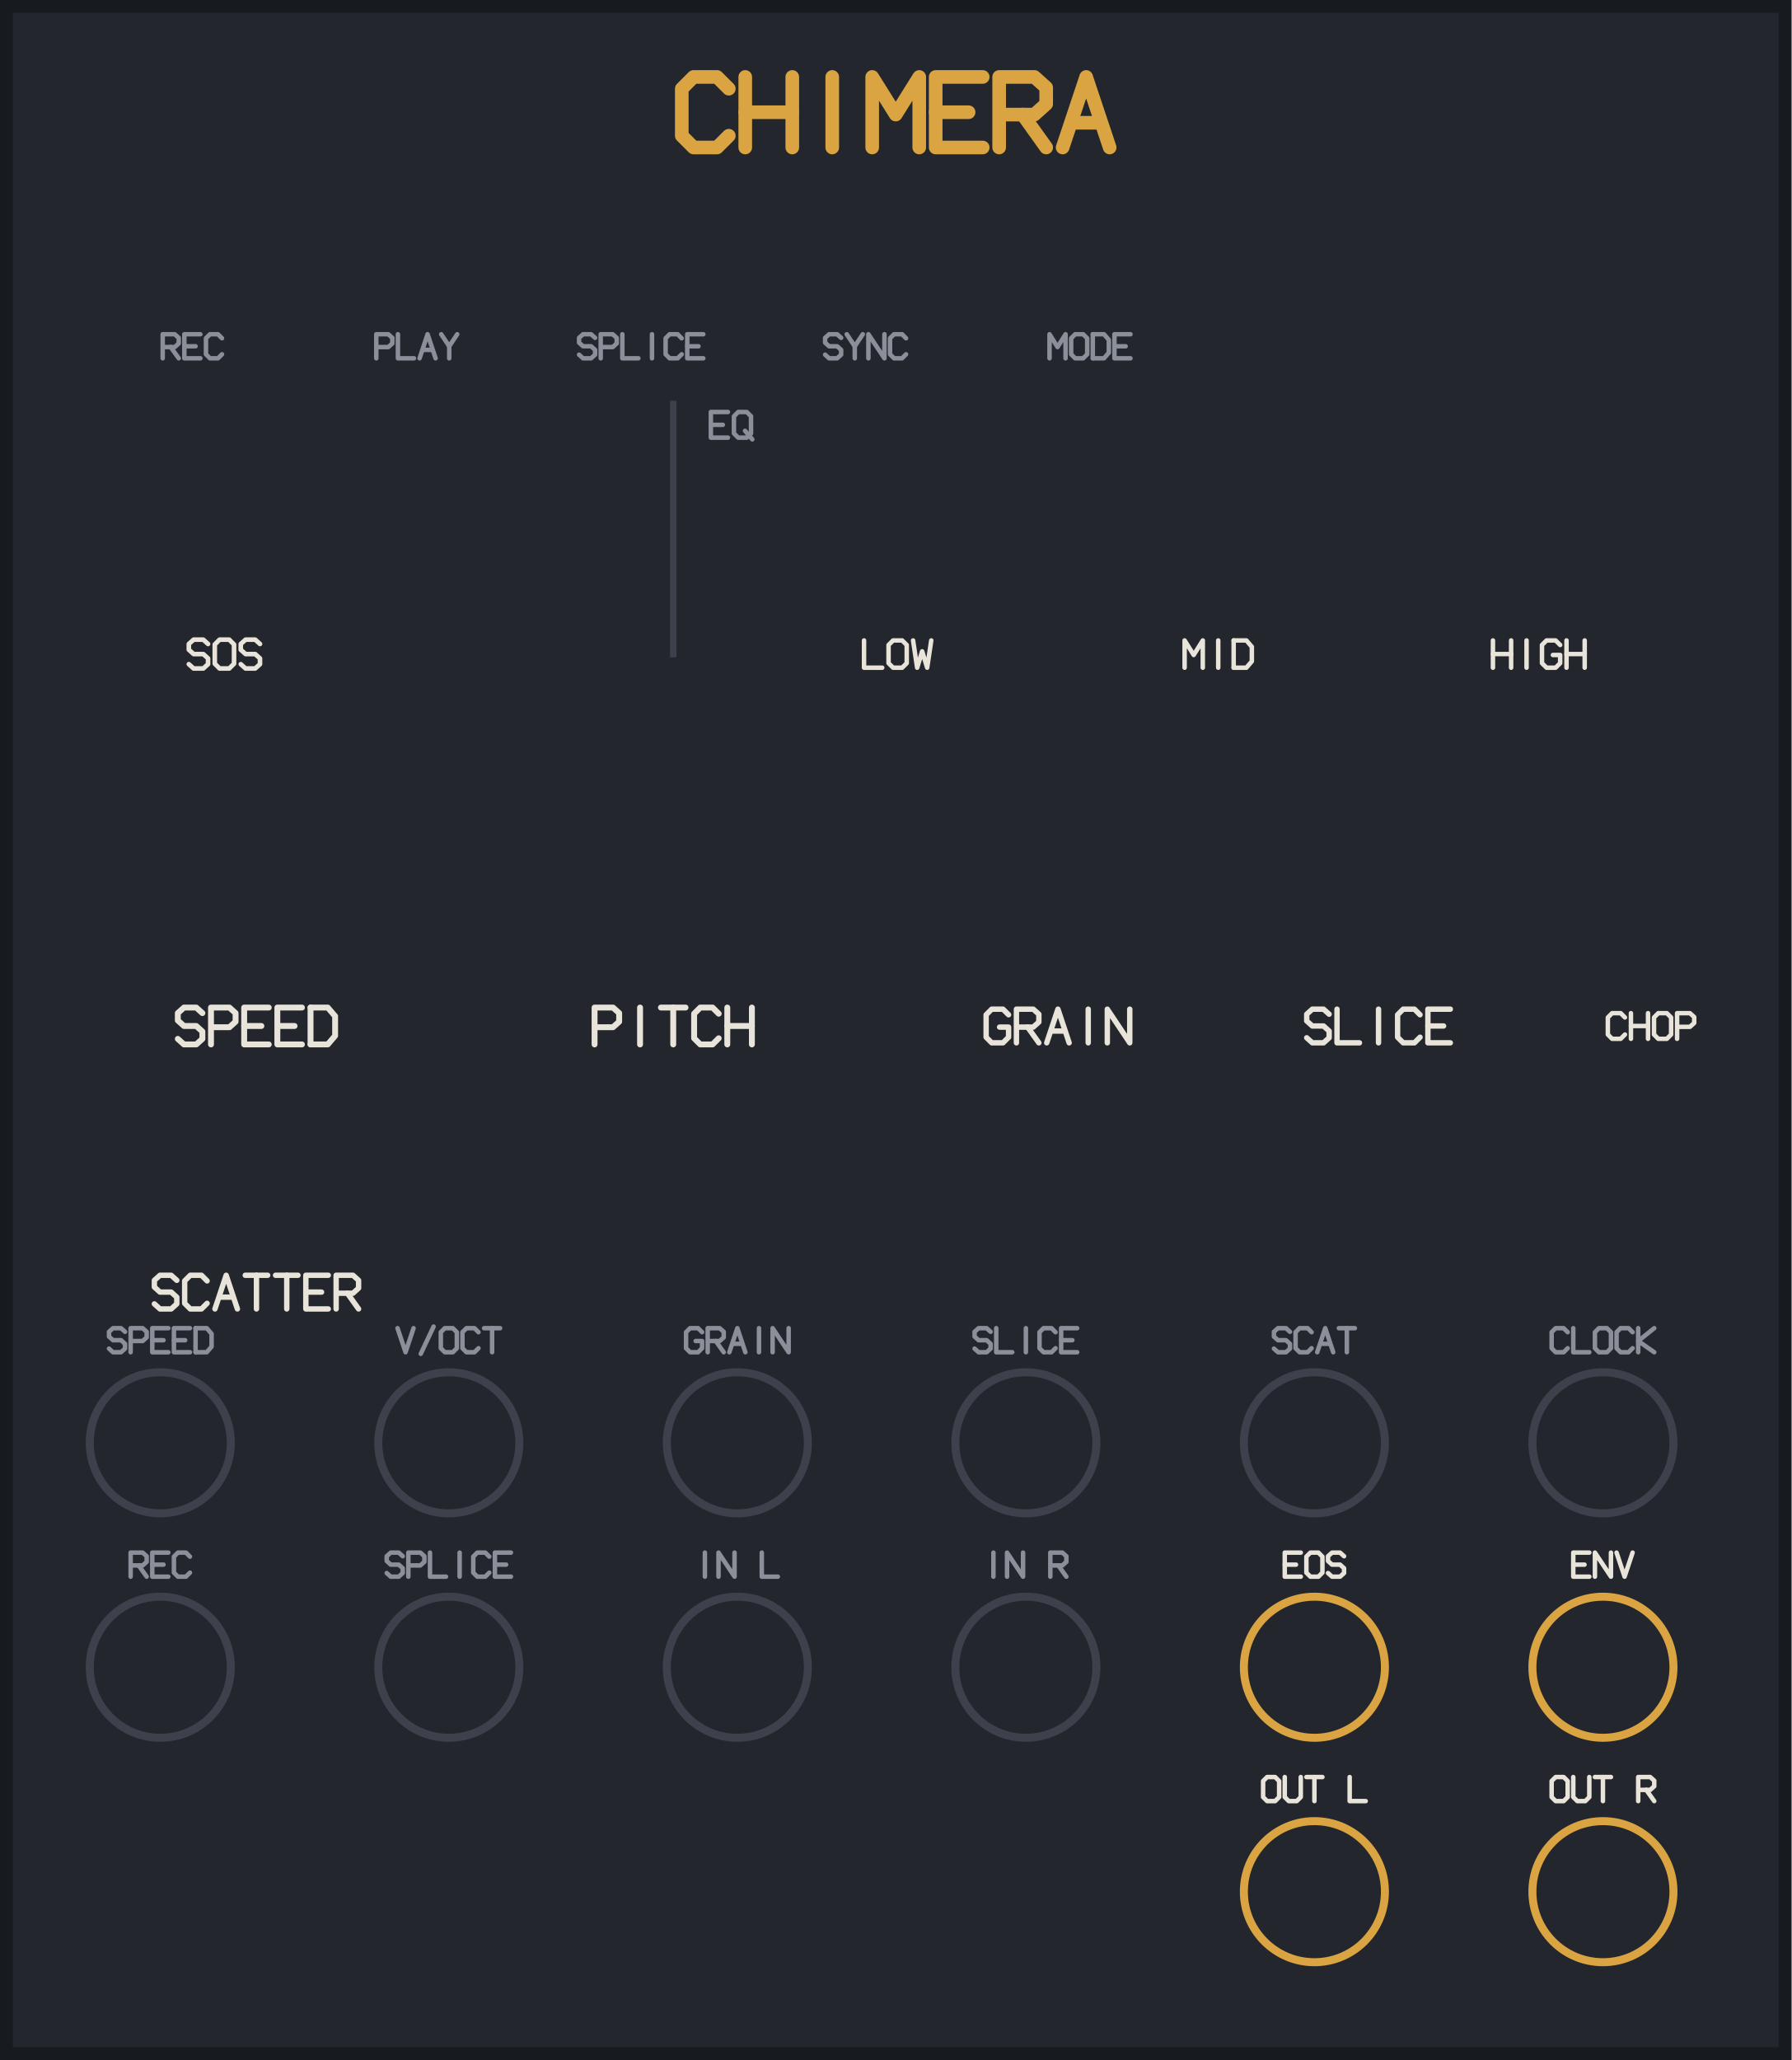
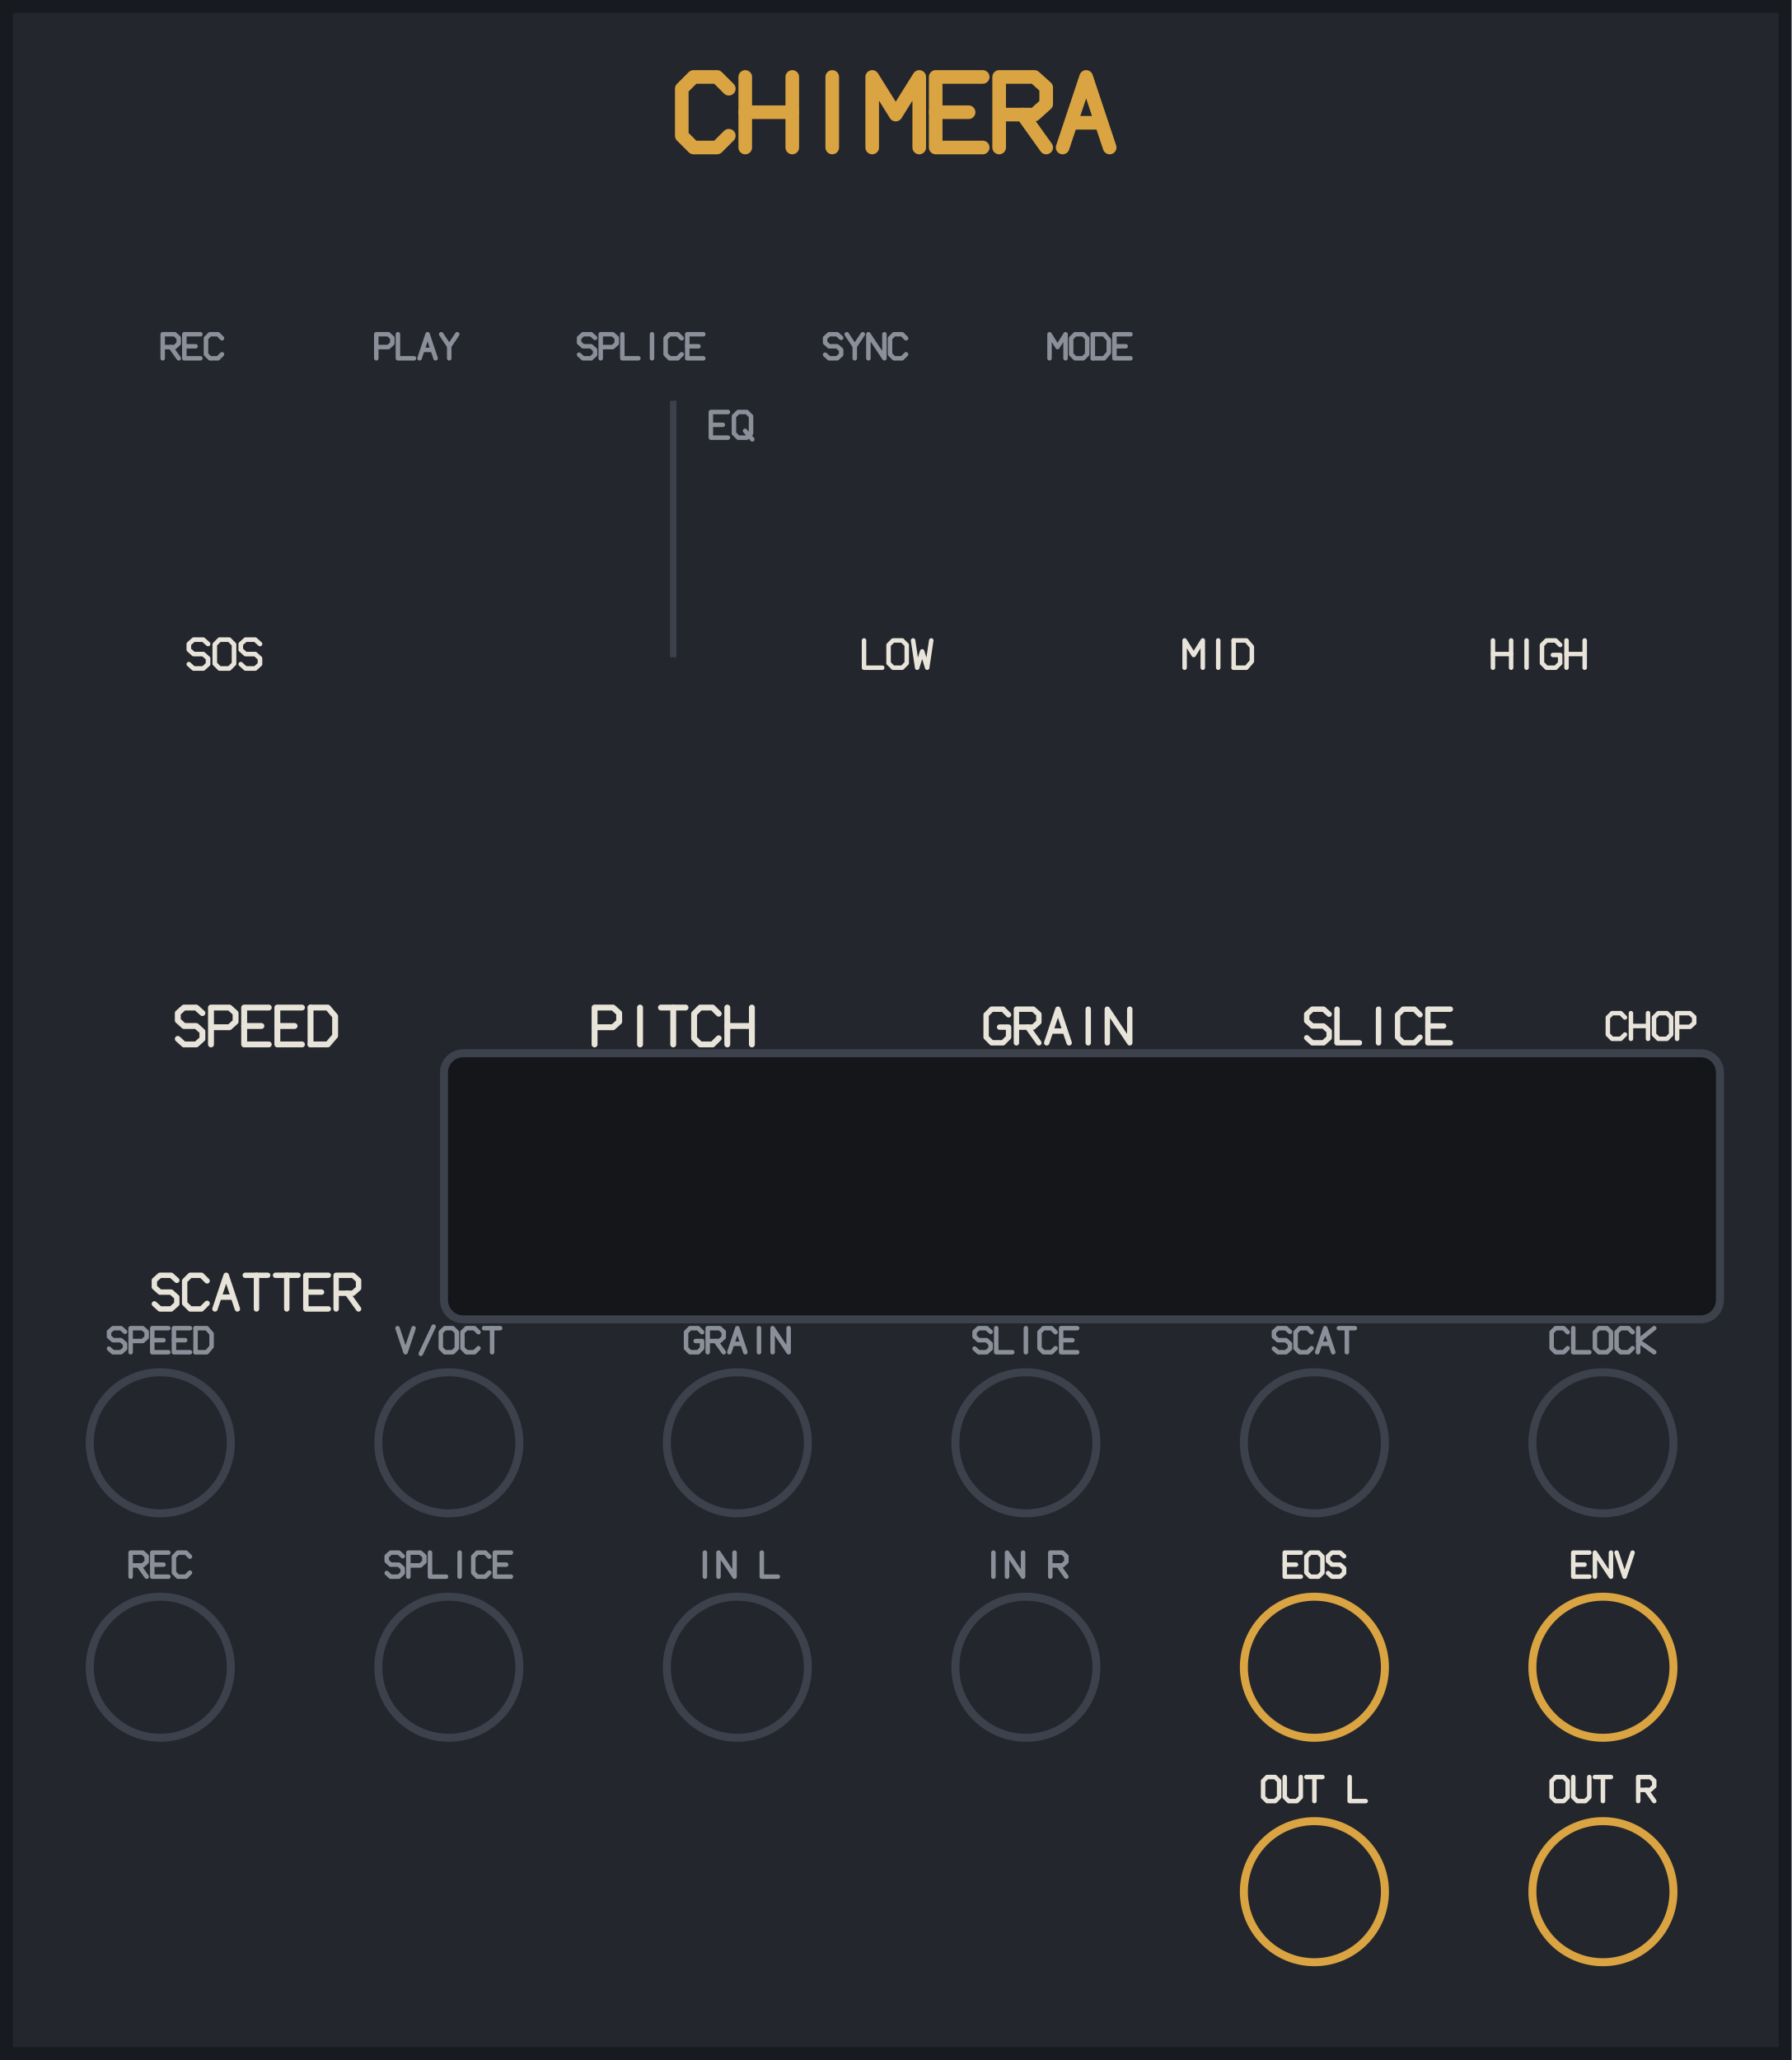
<svg xmlns="http://www.w3.org/2000/svg" width="111.76mm" height="128.5mm" viewBox="0 0 111.76 128.5">
  <rect x="0" y="0" width="111.76" height="128.5" fill="#23262c" />
  <rect x="0.4" y="0.4" width="110.96" height="127.7" fill="none" stroke="#171a1f" stroke-width="0.8" />
  <path d="M 45.467 5.533 L 44.733 4.800 L 43.267 4.800 L 42.533 5.533 L 42.533 8.467 L 43.267 9.200 L 44.733 9.200 L 45.467 8.467" fill="none" stroke="#d9a441" stroke-width="0.850" stroke-linecap="round" stroke-linejoin="round" />
  <path d="M 46.493 4.800 L 46.493 9.200" fill="none" stroke="#d9a441" stroke-width="0.850" stroke-linecap="round" stroke-linejoin="round" />
  <path d="M 49.427 4.800 L 49.427 9.200" fill="none" stroke="#d9a441" stroke-width="0.850" stroke-linecap="round" stroke-linejoin="round" />
  <path d="M 46.493 7.000 L 49.427 7.000" fill="none" stroke="#d9a441" stroke-width="0.850" stroke-linecap="round" stroke-linejoin="round" />
  <path d="M 51.920 4.800 L 51.920 9.200" fill="none" stroke="#d9a441" stroke-width="0.850" stroke-linecap="round" stroke-linejoin="round" />
  <path d="M 54.413 9.200 L 54.413 4.800 L 55.880 7.147 L 57.347 4.800 L 57.347 9.200" fill="none" stroke="#d9a441" stroke-width="0.850" stroke-linecap="round" stroke-linejoin="round" />
  <path d="M 61.307 4.800 L 58.373 4.800 L 58.373 9.200 L 61.307 9.200" fill="none" stroke="#d9a441" stroke-width="0.850" stroke-linecap="round" stroke-linejoin="round" />
  <path d="M 58.373 7.000 L 60.427 7.000" fill="none" stroke="#d9a441" stroke-width="0.850" stroke-linecap="round" stroke-linejoin="round" />
  <path d="M 62.333 9.200 L 62.333 4.800 L 64.533 4.800 L 65.267 5.460 L 65.267 6.487 L 64.533 7.147 L 62.333 7.147" fill="none" stroke="#d9a441" stroke-width="0.850" stroke-linecap="round" stroke-linejoin="round" />
  <path d="M 63.800 7.147 L 65.267 9.200" fill="none" stroke="#d9a441" stroke-width="0.850" stroke-linecap="round" stroke-linejoin="round" />
  <path d="M 66.293 9.200 L 67.760 4.800 L 69.227 9.200" fill="none" stroke="#d9a441" stroke-width="0.850" stroke-linecap="round" stroke-linejoin="round" />
  <path d="M 66.953 7.660 L 68.567 7.660" fill="none" stroke="#d9a441" stroke-width="0.850" stroke-linecap="round" stroke-linejoin="round" />
  <path d="M 10.150 22.350 L 10.150 20.850 L 10.900 20.850 L 11.150 21.075 L 11.150 21.425 L 10.900 21.650 L 10.150 21.650" fill="none" stroke="#8b8f99" stroke-width="0.280" stroke-linecap="round" stroke-linejoin="round" />
  <path d="M 10.650 21.650 L 11.150 22.350" fill="none" stroke="#8b8f99" stroke-width="0.280" stroke-linecap="round" stroke-linejoin="round" />
  <path d="M 12.500 20.850 L 11.500 20.850 L 11.500 22.350 L 12.500 22.350" fill="none" stroke="#8b8f99" stroke-width="0.280" stroke-linecap="round" stroke-linejoin="round" />
  <path d="M 11.500 21.600 L 12.200 21.600" fill="none" stroke="#8b8f99" stroke-width="0.280" stroke-linecap="round" stroke-linejoin="round" />
  <path d="M 13.850 21.100 L 13.600 20.850 L 13.100 20.850 L 12.850 21.100 L 12.850 22.100 L 13.100 22.350 L 13.600 22.350 L 13.850 22.100" fill="none" stroke="#8b8f99" stroke-width="0.280" stroke-linecap="round" stroke-linejoin="round" />
  <path d="M 23.475 22.350 L 23.475 20.850 L 24.225 20.850 L 24.475 21.075 L 24.475 21.425 L 24.225 21.650 L 23.475 21.650" fill="none" stroke="#8b8f99" stroke-width="0.280" stroke-linecap="round" stroke-linejoin="round" />
  <path d="M 24.825 20.850 L 24.825 22.350 L 25.825 22.350" fill="none" stroke="#8b8f99" stroke-width="0.280" stroke-linecap="round" stroke-linejoin="round" />
  <path d="M 26.175 22.350 L 26.675 20.850 L 27.175 22.350" fill="none" stroke="#8b8f99" stroke-width="0.280" stroke-linecap="round" stroke-linejoin="round" />
  <path d="M 26.400 21.825 L 26.950 21.825" fill="none" stroke="#8b8f99" stroke-width="0.280" stroke-linecap="round" stroke-linejoin="round" />
  <path d="M 27.525 20.850 L 28.025 21.600 L 28.525 20.850" fill="none" stroke="#8b8f99" stroke-width="0.280" stroke-linecap="round" stroke-linejoin="round" />
  <path d="M 28.025 21.600 L 28.025 22.350" fill="none" stroke="#8b8f99" stroke-width="0.280" stroke-linecap="round" stroke-linejoin="round" />
  <path d="M 37.125 21.075 L 36.875 20.850 L 36.375 20.850 L 36.125 21.075 L 36.125 21.375 L 36.375 21.600 L 36.875 21.600 L 37.125 21.825 L 37.125 22.125 L 36.875 22.350 L 36.375 22.350 L 36.125 22.125" fill="none" stroke="#8b8f99" stroke-width="0.280" stroke-linecap="round" stroke-linejoin="round" />
  <path d="M 37.475 22.350 L 37.475 20.850 L 38.225 20.850 L 38.475 21.075 L 38.475 21.425 L 38.225 21.650 L 37.475 21.650" fill="none" stroke="#8b8f99" stroke-width="0.280" stroke-linecap="round" stroke-linejoin="round" />
  <path d="M 38.825 20.850 L 38.825 22.350 L 39.825 22.350" fill="none" stroke="#8b8f99" stroke-width="0.280" stroke-linecap="round" stroke-linejoin="round" />
  <path d="M 40.675 20.850 L 40.675 22.350" fill="none" stroke="#8b8f99" stroke-width="0.280" stroke-linecap="round" stroke-linejoin="round" />
  <path d="M 42.525 21.100 L 42.275 20.850 L 41.775 20.850 L 41.525 21.100 L 41.525 22.100 L 41.775 22.350 L 42.275 22.350 L 42.525 22.100" fill="none" stroke="#8b8f99" stroke-width="0.280" stroke-linecap="round" stroke-linejoin="round" />
  <path d="M 43.875 20.850 L 42.875 20.850 L 42.875 22.350 L 43.875 22.350" fill="none" stroke="#8b8f99" stroke-width="0.280" stroke-linecap="round" stroke-linejoin="round" />
  <path d="M 42.875 21.600 L 43.575 21.600" fill="none" stroke="#8b8f99" stroke-width="0.280" stroke-linecap="round" stroke-linejoin="round" />
  <path d="M 52.475 21.075 L 52.225 20.850 L 51.725 20.850 L 51.475 21.075 L 51.475 21.375 L 51.725 21.600 L 52.225 21.600 L 52.475 21.825 L 52.475 22.125 L 52.225 22.350 L 51.725 22.350 L 51.475 22.125" fill="none" stroke="#8b8f99" stroke-width="0.280" stroke-linecap="round" stroke-linejoin="round" />
  <path d="M 52.825 20.850 L 53.325 21.600 L 53.825 20.850" fill="none" stroke="#8b8f99" stroke-width="0.280" stroke-linecap="round" stroke-linejoin="round" />
  <path d="M 53.325 21.600 L 53.325 22.350" fill="none" stroke="#8b8f99" stroke-width="0.280" stroke-linecap="round" stroke-linejoin="round" />
  <path d="M 54.175 22.350 L 54.175 20.850 L 55.175 22.350 L 55.175 20.850" fill="none" stroke="#8b8f99" stroke-width="0.280" stroke-linecap="round" stroke-linejoin="round" />
  <path d="M 56.525 21.100 L 56.275 20.850 L 55.775 20.850 L 55.525 21.100 L 55.525 22.100 L 55.775 22.350 L 56.275 22.350 L 56.525 22.100" fill="none" stroke="#8b8f99" stroke-width="0.280" stroke-linecap="round" stroke-linejoin="round" />
  <path d="M 65.475 22.350 L 65.475 20.850 L 65.975 21.650 L 66.475 20.850 L 66.475 22.350" fill="none" stroke="#8b8f99" stroke-width="0.280" stroke-linecap="round" stroke-linejoin="round" />
  <path d="M 67.075 20.850 L 67.575 20.850 L 67.825 21.100 L 67.825 22.100 L 67.575 22.350 L 67.075 22.350 L 66.825 22.100 L 66.825 21.100 L 67.075 20.850" fill="none" stroke="#8b8f99" stroke-width="0.280" stroke-linecap="round" stroke-linejoin="round" />
  <path d="M 68.175 20.850 L 68.175 22.350" fill="none" stroke="#8b8f99" stroke-width="0.280" stroke-linecap="round" stroke-linejoin="round" />
  <path d="M 68.175 20.850 L 68.875 20.850 L 69.175 21.200 L 69.175 22.000 L 68.875 22.350 L 68.175 22.350" fill="none" stroke="#8b8f99" stroke-width="0.280" stroke-linecap="round" stroke-linejoin="round" />
  <path d="M 70.525 20.850 L 69.525 20.850 L 69.525 22.350 L 70.525 22.350" fill="none" stroke="#8b8f99" stroke-width="0.280" stroke-linecap="round" stroke-linejoin="round" />
  <path d="M 69.525 21.600 L 70.225 21.600" fill="none" stroke="#8b8f99" stroke-width="0.280" stroke-linecap="round" stroke-linejoin="round" />
  <path d="M 12.980 40.170 L 12.680 39.900 L 12.080 39.900 L 11.780 40.170 L 11.780 40.530 L 12.080 40.800 L 12.680 40.800 L 12.980 41.070 L 12.980 41.430 L 12.680 41.700 L 12.080 41.700 L 11.780 41.430" fill="none" stroke="#e8e4da" stroke-width="0.288" stroke-linecap="round" stroke-linejoin="round" />
  <path d="M 13.700 39.900 L 14.300 39.900 L 14.600 40.200 L 14.600 41.400 L 14.300 41.700 L 13.700 41.700 L 13.400 41.400 L 13.400 40.200 L 13.700 39.900" fill="none" stroke="#e8e4da" stroke-width="0.288" stroke-linecap="round" stroke-linejoin="round" />
  <path d="M 16.220 40.170 L 15.920 39.900 L 15.320 39.900 L 15.020 40.170 L 15.020 40.530 L 15.320 40.800 L 15.920 40.800 L 16.220 41.070 L 16.220 41.430 L 15.920 41.700 L 15.320 41.700 L 15.020 41.430" fill="none" stroke="#e8e4da" stroke-width="0.288" stroke-linecap="round" stroke-linejoin="round" />
  <path d="M 42.0 25.0 L 42.0 41.0" stroke="#3c414b" stroke-width="0.4" />
  <path d="M 45.413 25.700 L 44.347 25.700 L 44.347 27.300 L 45.413 27.300" fill="none" stroke="#8b8f99" stroke-width="0.280" stroke-linecap="round" stroke-linejoin="round" />
  <path d="M 44.347 26.500 L 45.093 26.500" fill="none" stroke="#8b8f99" stroke-width="0.280" stroke-linecap="round" stroke-linejoin="round" />
  <path d="M 46.053 25.700 L 46.587 25.700 L 46.853 25.967 L 46.853 27.033 L 46.587 27.300 L 46.053 27.300 L 45.787 27.033 L 45.787 25.967 L 46.053 25.700" fill="none" stroke="#8b8f99" stroke-width="0.280" stroke-linecap="round" stroke-linejoin="round" />
  <path d="M 46.480 26.873 L 46.933 27.407" fill="none" stroke="#8b8f99" stroke-width="0.280" stroke-linecap="round" stroke-linejoin="round" />
  <path d="M 53.903 39.950 L 53.903 41.650 L 55.037 41.650" fill="none" stroke="#e8e4da" stroke-width="0.280" stroke-linecap="round" stroke-linejoin="round" />
  <path d="M 55.717 39.950 L 56.283 39.950 L 56.567 40.233 L 56.567 41.367 L 56.283 41.650 L 55.717 41.650 L 55.433 41.367 L 55.433 40.233 L 55.717 39.950" fill="none" stroke="#e8e4da" stroke-width="0.280" stroke-linecap="round" stroke-linejoin="round" />
  <path d="M 56.963 39.950 L 57.218 41.650 L 57.530 40.630 L 57.842 41.650 L 58.097 39.950" fill="none" stroke="#e8e4da" stroke-width="0.280" stroke-linecap="round" stroke-linejoin="round" />
  <path d="M 73.903 41.650 L 73.903 39.950 L 74.470 40.857 L 75.037 39.950 L 75.037 41.650" fill="none" stroke="#e8e4da" stroke-width="0.280" stroke-linecap="round" stroke-linejoin="round" />
  <path d="M 76.000 39.950 L 76.000 41.650" fill="none" stroke="#e8e4da" stroke-width="0.280" stroke-linecap="round" stroke-linejoin="round" />
  <path d="M 76.963 39.950 L 76.963 41.650" fill="none" stroke="#e8e4da" stroke-width="0.280" stroke-linecap="round" stroke-linejoin="round" />
  <path d="M 76.963 39.950 L 77.757 39.950 L 78.097 40.347 L 78.097 41.253 L 77.757 41.650 L 76.963 41.650" fill="none" stroke="#e8e4da" stroke-width="0.280" stroke-linecap="round" stroke-linejoin="round" />
  <path d="M 93.138 39.950 L 93.138 41.650" fill="none" stroke="#e8e4da" stroke-width="0.280" stroke-linecap="round" stroke-linejoin="round" />
  <path d="M 94.272 39.950 L 94.272 41.650" fill="none" stroke="#e8e4da" stroke-width="0.280" stroke-linecap="round" stroke-linejoin="round" />
  <path d="M 93.138 40.800 L 94.272 40.800" fill="none" stroke="#e8e4da" stroke-width="0.280" stroke-linecap="round" stroke-linejoin="round" />
  <path d="M 95.235 39.950 L 95.235 41.650" fill="none" stroke="#e8e4da" stroke-width="0.280" stroke-linecap="round" stroke-linejoin="round" />
  <path d="M 97.332 40.233 L 97.048 39.950 L 96.482 39.950 L 96.198 40.233 L 96.198 41.367 L 96.482 41.650 L 97.048 41.650 L 97.332 41.367 L 97.332 40.857 L 96.878 40.857" fill="none" stroke="#e8e4da" stroke-width="0.280" stroke-linecap="round" stroke-linejoin="round" />
  <path d="M 97.728 39.950 L 97.728 41.650" fill="none" stroke="#e8e4da" stroke-width="0.280" stroke-linecap="round" stroke-linejoin="round" />
  <path d="M 98.862 39.950 L 98.862 41.650" fill="none" stroke="#e8e4da" stroke-width="0.280" stroke-linecap="round" stroke-linejoin="round" />
  <path d="M 97.728 40.800 L 98.862 40.800" fill="none" stroke="#e8e4da" stroke-width="0.280" stroke-linecap="round" stroke-linejoin="round" />
  <path d="M 12.627 63.195 L 12.243 62.850 L 11.477 62.850 L 11.093 63.195 L 11.093 63.655 L 11.477 64.000 L 12.243 64.000 L 12.627 64.345 L 12.627 64.805 L 12.243 65.150 L 11.477 65.150 L 11.093 64.805" fill="none" stroke="#e8e4da" stroke-width="0.368" stroke-linecap="round" stroke-linejoin="round" />
  <path d="M 13.163 65.150 L 13.163 62.850 L 14.313 62.850 L 14.697 63.195 L 14.697 63.732 L 14.313 64.077 L 13.163 64.077" fill="none" stroke="#e8e4da" stroke-width="0.368" stroke-linecap="round" stroke-linejoin="round" />
  <path d="M 16.767 62.850 L 15.233 62.850 L 15.233 65.150 L 16.767 65.150" fill="none" stroke="#e8e4da" stroke-width="0.368" stroke-linecap="round" stroke-linejoin="round" />
  <path d="M 15.233 64.000 L 16.307 64.000" fill="none" stroke="#e8e4da" stroke-width="0.368" stroke-linecap="round" stroke-linejoin="round" />
  <path d="M 18.837 62.850 L 17.303 62.850 L 17.303 65.150 L 18.837 65.150" fill="none" stroke="#e8e4da" stroke-width="0.368" stroke-linecap="round" stroke-linejoin="round" />
  <path d="M 17.303 64.000 L 18.377 64.000" fill="none" stroke="#e8e4da" stroke-width="0.368" stroke-linecap="round" stroke-linejoin="round" />
  <path d="M 19.373 62.850 L 19.373 65.150" fill="none" stroke="#e8e4da" stroke-width="0.368" stroke-linecap="round" stroke-linejoin="round" />
  <path d="M 19.373 62.850 L 20.447 62.850 L 20.907 63.387 L 20.907 64.613 L 20.447 65.150 L 19.373 65.150" fill="none" stroke="#e8e4da" stroke-width="0.368" stroke-linecap="round" stroke-linejoin="round" />
  <path d="M 37.093 65.150 L 37.093 62.850 L 38.243 62.850 L 38.627 63.195 L 38.627 63.732 L 38.243 64.077 L 37.093 64.077" fill="none" stroke="#e8e4da" stroke-width="0.368" stroke-linecap="round" stroke-linejoin="round" />
  <path d="M 39.930 62.850 L 39.930 65.150" fill="none" stroke="#e8e4da" stroke-width="0.368" stroke-linecap="round" stroke-linejoin="round" />
  <path d="M 41.233 62.850 L 42.767 62.850" fill="none" stroke="#e8e4da" stroke-width="0.368" stroke-linecap="round" stroke-linejoin="round" />
  <path d="M 42.000 62.850 L 42.000 65.150" fill="none" stroke="#e8e4da" stroke-width="0.368" stroke-linecap="round" stroke-linejoin="round" />
  <path d="M 44.837 63.233 L 44.453 62.850 L 43.687 62.850 L 43.303 63.233 L 43.303 64.767 L 43.687 65.150 L 44.453 65.150 L 44.837 64.767" fill="none" stroke="#e8e4da" stroke-width="0.368" stroke-linecap="round" stroke-linejoin="round" />
  <path d="M 45.373 62.850 L 45.373 65.150" fill="none" stroke="#e8e4da" stroke-width="0.368" stroke-linecap="round" stroke-linejoin="round" />
  <path d="M 46.907 62.850 L 46.907 65.150" fill="none" stroke="#e8e4da" stroke-width="0.368" stroke-linecap="round" stroke-linejoin="round" />
  <path d="M 45.373 64.000 L 46.907 64.000" fill="none" stroke="#e8e4da" stroke-width="0.368" stroke-linecap="round" stroke-linejoin="round" />
  <path d="M 62.920 63.300 L 62.570 62.950 L 61.870 62.950 L 61.520 63.300 L 61.520 64.700 L 61.870 65.050 L 62.570 65.050 L 62.920 64.700 L 62.920 64.070 L 62.360 64.070" fill="none" stroke="#e8e4da" stroke-width="0.336" stroke-linecap="round" stroke-linejoin="round" />
  <path d="M 63.410 65.050 L 63.410 62.950 L 64.460 62.950 L 64.810 63.265 L 64.810 63.755 L 64.460 64.070 L 63.410 64.070" fill="none" stroke="#e8e4da" stroke-width="0.336" stroke-linecap="round" stroke-linejoin="round" />
  <path d="M 64.110 64.070 L 64.810 65.050" fill="none" stroke="#e8e4da" stroke-width="0.336" stroke-linecap="round" stroke-linejoin="round" />
  <path d="M 65.300 65.050 L 66.000 62.950 L 66.700 65.050" fill="none" stroke="#e8e4da" stroke-width="0.336" stroke-linecap="round" stroke-linejoin="round" />
  <path d="M 65.615 64.315 L 66.385 64.315" fill="none" stroke="#e8e4da" stroke-width="0.336" stroke-linecap="round" stroke-linejoin="round" />
  <path d="M 67.890 62.950 L 67.890 65.050" fill="none" stroke="#e8e4da" stroke-width="0.336" stroke-linecap="round" stroke-linejoin="round" />
  <path d="M 69.080 65.050 L 69.080 62.950 L 70.480 65.050 L 70.480 62.950" fill="none" stroke="#e8e4da" stroke-width="0.336" stroke-linecap="round" stroke-linejoin="round" />
  <path d="M 82.920 63.265 L 82.570 62.950 L 81.870 62.950 L 81.520 63.265 L 81.520 63.685 L 81.870 64.000 L 82.570 64.000 L 82.920 64.315 L 82.920 64.735 L 82.570 65.050 L 81.870 65.050 L 81.520 64.735" fill="none" stroke="#e8e4da" stroke-width="0.336" stroke-linecap="round" stroke-linejoin="round" />
  <path d="M 83.410 62.950 L 83.410 65.050 L 84.810 65.050" fill="none" stroke="#e8e4da" stroke-width="0.336" stroke-linecap="round" stroke-linejoin="round" />
  <path d="M 86.000 62.950 L 86.000 65.050" fill="none" stroke="#e8e4da" stroke-width="0.336" stroke-linecap="round" stroke-linejoin="round" />
  <path d="M 88.590 63.300 L 88.240 62.950 L 87.540 62.950 L 87.190 63.300 L 87.190 64.700 L 87.540 65.050 L 88.240 65.050 L 88.590 64.700" fill="none" stroke="#e8e4da" stroke-width="0.336" stroke-linecap="round" stroke-linejoin="round" />
  <path d="M 90.480 62.950 L 89.080 62.950 L 89.080 65.050 L 90.480 65.050" fill="none" stroke="#e8e4da" stroke-width="0.336" stroke-linecap="round" stroke-linejoin="round" />
  <path d="M 89.080 64.000 L 90.060 64.000" fill="none" stroke="#e8e4da" stroke-width="0.336" stroke-linecap="round" stroke-linejoin="round" />
  <path d="M 101.373 63.467 L 101.107 63.200 L 100.573 63.200 L 100.307 63.467 L 100.307 64.533 L 100.573 64.800 L 101.107 64.800 L 101.373 64.533" fill="none" stroke="#e8e4da" stroke-width="0.280" stroke-linecap="round" stroke-linejoin="round" />
  <path d="M 101.747 63.200 L 101.747 64.800" fill="none" stroke="#e8e4da" stroke-width="0.280" stroke-linecap="round" stroke-linejoin="round" />
  <path d="M 102.813 63.200 L 102.813 64.800" fill="none" stroke="#e8e4da" stroke-width="0.280" stroke-linecap="round" stroke-linejoin="round" />
  <path d="M 101.747 64.000 L 102.813 64.000" fill="none" stroke="#e8e4da" stroke-width="0.280" stroke-linecap="round" stroke-linejoin="round" />
  <path d="M 103.453 63.200 L 103.987 63.200 L 104.253 63.467 L 104.253 64.533 L 103.987 64.800 L 103.453 64.800 L 103.187 64.533 L 103.187 63.467 L 103.453 63.200" fill="none" stroke="#e8e4da" stroke-width="0.280" stroke-linecap="round" stroke-linejoin="round" />
  <path d="M 104.627 64.800 L 104.627 63.200 L 105.427 63.200 L 105.693 63.440 L 105.693 63.813 L 105.427 64.053 L 104.627 64.053" fill="none" stroke="#e8e4da" stroke-width="0.280" stroke-linecap="round" stroke-linejoin="round" />
  <path d="M 11.030 79.865 L 10.680 79.550 L 9.980 79.550 L 9.630 79.865 L 9.630 80.285 L 9.980 80.600 L 10.680 80.600 L 11.030 80.915 L 11.030 81.335 L 10.680 81.650 L 9.980 81.650 L 9.630 81.335" fill="none" stroke="#e8e4da" stroke-width="0.336" stroke-linecap="round" stroke-linejoin="round" />
  <path d="M 12.920 79.900 L 12.570 79.550 L 11.870 79.550 L 11.520 79.900 L 11.520 81.300 L 11.870 81.650 L 12.570 81.650 L 12.920 81.300" fill="none" stroke="#e8e4da" stroke-width="0.336" stroke-linecap="round" stroke-linejoin="round" />
  <path d="M 13.410 81.650 L 14.110 79.550 L 14.810 81.650" fill="none" stroke="#e8e4da" stroke-width="0.336" stroke-linecap="round" stroke-linejoin="round" />
  <path d="M 13.725 80.915 L 14.495 80.915" fill="none" stroke="#e8e4da" stroke-width="0.336" stroke-linecap="round" stroke-linejoin="round" />
  <path d="M 15.300 79.550 L 16.700 79.550" fill="none" stroke="#e8e4da" stroke-width="0.336" stroke-linecap="round" stroke-linejoin="round" />
  <path d="M 16.000 79.550 L 16.000 81.650" fill="none" stroke="#e8e4da" stroke-width="0.336" stroke-linecap="round" stroke-linejoin="round" />
  <path d="M 17.190 79.550 L 18.590 79.550" fill="none" stroke="#e8e4da" stroke-width="0.336" stroke-linecap="round" stroke-linejoin="round" />
  <path d="M 17.890 79.550 L 17.890 81.650" fill="none" stroke="#e8e4da" stroke-width="0.336" stroke-linecap="round" stroke-linejoin="round" />
  <path d="M 20.480 79.550 L 19.080 79.550 L 19.080 81.650 L 20.480 81.650" fill="none" stroke="#e8e4da" stroke-width="0.336" stroke-linecap="round" stroke-linejoin="round" />
  <path d="M 19.080 80.600 L 20.060 80.600" fill="none" stroke="#e8e4da" stroke-width="0.336" stroke-linecap="round" stroke-linejoin="round" />
  <path d="M 20.970 81.650 L 20.970 79.550 L 22.020 79.550 L 22.370 79.865 L 22.370 80.355 L 22.020 80.670 L 20.970 80.670" fill="none" stroke="#e8e4da" stroke-width="0.336" stroke-linecap="round" stroke-linejoin="round" />
  <path d="M 21.670 80.670 L 22.370 81.650" fill="none" stroke="#e8e4da" stroke-width="0.336" stroke-linecap="round" stroke-linejoin="round" />
+   <rect x="27.7" y="65.7" width="79.6" height="16.6" rx="1.2" fill="#14161a" stroke="#3c414b" stroke-width="0.5" />
  <circle cx="10.0" cy="90.0" r="4.4" fill="none" stroke="#3c414b" stroke-width="0.5" />
  <path d="M 7.800 83.075 L 7.550 82.850 L 7.050 82.850 L 6.800 83.075 L 6.800 83.375 L 7.050 83.600 L 7.550 83.600 L 7.800 83.825 L 7.800 84.125 L 7.550 84.350 L 7.050 84.350 L 6.800 84.125" fill="none" stroke="#8b8f99" stroke-width="0.280" stroke-linecap="round" stroke-linejoin="round" />
  <path d="M 8.150 84.350 L 8.150 82.850 L 8.900 82.850 L 9.150 83.075 L 9.150 83.425 L 8.900 83.650 L 8.150 83.650" fill="none" stroke="#8b8f99" stroke-width="0.280" stroke-linecap="round" stroke-linejoin="round" />
  <path d="M 10.500 82.850 L 9.500 82.850 L 9.500 84.350 L 10.500 84.350" fill="none" stroke="#8b8f99" stroke-width="0.280" stroke-linecap="round" stroke-linejoin="round" />
  <path d="M 9.500 83.600 L 10.200 83.600" fill="none" stroke="#8b8f99" stroke-width="0.280" stroke-linecap="round" stroke-linejoin="round" />
  <path d="M 11.850 82.850 L 10.850 82.850 L 10.850 84.350 L 11.850 84.350" fill="none" stroke="#8b8f99" stroke-width="0.280" stroke-linecap="round" stroke-linejoin="round" />
  <path d="M 10.850 83.600 L 11.550 83.600" fill="none" stroke="#8b8f99" stroke-width="0.280" stroke-linecap="round" stroke-linejoin="round" />
  <path d="M 12.200 82.850 L 12.200 84.350" fill="none" stroke="#8b8f99" stroke-width="0.280" stroke-linecap="round" stroke-linejoin="round" />
  <path d="M 12.200 82.850 L 12.900 82.850 L 13.200 83.200 L 13.200 84.000 L 12.900 84.350 L 12.200 84.350" fill="none" stroke="#8b8f99" stroke-width="0.280" stroke-linecap="round" stroke-linejoin="round" />
  <circle cx="28.0" cy="90.0" r="4.4" fill="none" stroke="#3c414b" stroke-width="0.5" />
  <path d="M 24.800 82.850 L 25.300 84.350 L 25.800 82.850" fill="none" stroke="#8b8f99" stroke-width="0.280" stroke-linecap="round" stroke-linejoin="round" />
  <path d="M 26.250 84.450 L 27.050 82.750" fill="none" stroke="#8b8f99" stroke-width="0.280" stroke-linecap="round" stroke-linejoin="round" />
  <path d="M 27.750 82.850 L 28.250 82.850 L 28.500 83.100 L 28.500 84.100 L 28.250 84.350 L 27.750 84.350 L 27.500 84.100 L 27.500 83.100 L 27.750 82.850" fill="none" stroke="#8b8f99" stroke-width="0.280" stroke-linecap="round" stroke-linejoin="round" />
  <path d="M 29.850 83.100 L 29.600 82.850 L 29.100 82.850 L 28.850 83.100 L 28.850 84.100 L 29.100 84.350 L 29.600 84.350 L 29.850 84.100" fill="none" stroke="#8b8f99" stroke-width="0.280" stroke-linecap="round" stroke-linejoin="round" />
  <path d="M 30.200 82.850 L 31.200 82.850" fill="none" stroke="#8b8f99" stroke-width="0.280" stroke-linecap="round" stroke-linejoin="round" />
  <path d="M 30.700 82.850 L 30.700 84.350" fill="none" stroke="#8b8f99" stroke-width="0.280" stroke-linecap="round" stroke-linejoin="round" />
  <circle cx="46.0" cy="90.0" r="4.4" fill="none" stroke="#3c414b" stroke-width="0.5" />
  <path d="M 43.800 83.100 L 43.550 82.850 L 43.050 82.850 L 42.800 83.100 L 42.800 84.100 L 43.050 84.350 L 43.550 84.350 L 43.800 84.100 L 43.800 83.650 L 43.400 83.650" fill="none" stroke="#8b8f99" stroke-width="0.280" stroke-linecap="round" stroke-linejoin="round" />
  <path d="M 44.150 84.350 L 44.150 82.850 L 44.900 82.850 L 45.150 83.075 L 45.150 83.425 L 44.900 83.650 L 44.150 83.650" fill="none" stroke="#8b8f99" stroke-width="0.280" stroke-linecap="round" stroke-linejoin="round" />
  <path d="M 44.650 83.650 L 45.150 84.350" fill="none" stroke="#8b8f99" stroke-width="0.280" stroke-linecap="round" stroke-linejoin="round" />
  <path d="M 45.500 84.350 L 46.000 82.850 L 46.500 84.350" fill="none" stroke="#8b8f99" stroke-width="0.280" stroke-linecap="round" stroke-linejoin="round" />
  <path d="M 45.725 83.825 L 46.275 83.825" fill="none" stroke="#8b8f99" stroke-width="0.280" stroke-linecap="round" stroke-linejoin="round" />
  <path d="M 47.350 82.850 L 47.350 84.350" fill="none" stroke="#8b8f99" stroke-width="0.280" stroke-linecap="round" stroke-linejoin="round" />
  <path d="M 48.200 84.350 L 48.200 82.850 L 49.200 84.350 L 49.200 82.850" fill="none" stroke="#8b8f99" stroke-width="0.280" stroke-linecap="round" stroke-linejoin="round" />
  <circle cx="64.0" cy="90.0" r="4.4" fill="none" stroke="#3c414b" stroke-width="0.5" />
  <path d="M 61.800 83.075 L 61.550 82.850 L 61.050 82.850 L 60.800 83.075 L 60.800 83.375 L 61.050 83.600 L 61.550 83.600 L 61.800 83.825 L 61.800 84.125 L 61.550 84.350 L 61.050 84.350 L 60.800 84.125" fill="none" stroke="#8b8f99" stroke-width="0.280" stroke-linecap="round" stroke-linejoin="round" />
  <path d="M 62.150 82.850 L 62.150 84.350 L 63.150 84.350" fill="none" stroke="#8b8f99" stroke-width="0.280" stroke-linecap="round" stroke-linejoin="round" />
  <path d="M 64.000 82.850 L 64.000 84.350" fill="none" stroke="#8b8f99" stroke-width="0.280" stroke-linecap="round" stroke-linejoin="round" />
  <path d="M 65.850 83.100 L 65.600 82.850 L 65.100 82.850 L 64.850 83.100 L 64.850 84.100 L 65.100 84.350 L 65.600 84.350 L 65.850 84.100" fill="none" stroke="#8b8f99" stroke-width="0.280" stroke-linecap="round" stroke-linejoin="round" />
  <path d="M 67.200 82.850 L 66.200 82.850 L 66.200 84.350 L 67.200 84.350" fill="none" stroke="#8b8f99" stroke-width="0.280" stroke-linecap="round" stroke-linejoin="round" />
  <path d="M 66.200 83.600 L 66.900 83.600" fill="none" stroke="#8b8f99" stroke-width="0.280" stroke-linecap="round" stroke-linejoin="round" />
  <circle cx="82.0" cy="90.0" r="4.4" fill="none" stroke="#3c414b" stroke-width="0.5" />
  <path d="M 80.475 83.075 L 80.225 82.850 L 79.725 82.850 L 79.475 83.075 L 79.475 83.375 L 79.725 83.600 L 80.225 83.600 L 80.475 83.825 L 80.475 84.125 L 80.225 84.350 L 79.725 84.350 L 79.475 84.125" fill="none" stroke="#8b8f99" stroke-width="0.280" stroke-linecap="round" stroke-linejoin="round" />
  <path d="M 81.825 83.100 L 81.575 82.850 L 81.075 82.850 L 80.825 83.100 L 80.825 84.100 L 81.075 84.350 L 81.575 84.350 L 81.825 84.100" fill="none" stroke="#8b8f99" stroke-width="0.280" stroke-linecap="round" stroke-linejoin="round" />
  <path d="M 82.175 84.350 L 82.675 82.850 L 83.175 84.350" fill="none" stroke="#8b8f99" stroke-width="0.280" stroke-linecap="round" stroke-linejoin="round" />
  <path d="M 82.400 83.825 L 82.950 83.825" fill="none" stroke="#8b8f99" stroke-width="0.280" stroke-linecap="round" stroke-linejoin="round" />
  <path d="M 83.525 82.850 L 84.525 82.850" fill="none" stroke="#8b8f99" stroke-width="0.280" stroke-linecap="round" stroke-linejoin="round" />
  <path d="M 84.025 82.850 L 84.025 84.350" fill="none" stroke="#8b8f99" stroke-width="0.280" stroke-linecap="round" stroke-linejoin="round" />
  <circle cx="100.0" cy="90.0" r="4.4" fill="none" stroke="#3c414b" stroke-width="0.5" />
  <path d="M 97.800 83.100 L 97.550 82.850 L 97.050 82.850 L 96.800 83.100 L 96.800 84.100 L 97.050 84.350 L 97.550 84.350 L 97.800 84.100" fill="none" stroke="#8b8f99" stroke-width="0.280" stroke-linecap="round" stroke-linejoin="round" />
  <path d="M 98.150 82.850 L 98.150 84.350 L 99.150 84.350" fill="none" stroke="#8b8f99" stroke-width="0.280" stroke-linecap="round" stroke-linejoin="round" />
  <path d="M 99.750 82.850 L 100.250 82.850 L 100.500 83.100 L 100.500 84.100 L 100.250 84.350 L 99.750 84.350 L 99.500 84.100 L 99.500 83.100 L 99.750 82.850" fill="none" stroke="#8b8f99" stroke-width="0.280" stroke-linecap="round" stroke-linejoin="round" />
  <path d="M 101.850 83.100 L 101.600 82.850 L 101.100 82.850 L 100.850 83.100 L 100.850 84.100 L 101.100 84.350 L 101.600 84.350 L 101.850 84.100" fill="none" stroke="#8b8f99" stroke-width="0.280" stroke-linecap="round" stroke-linejoin="round" />
  <path d="M 102.200 82.850 L 102.200 84.350" fill="none" stroke="#8b8f99" stroke-width="0.280" stroke-linecap="round" stroke-linejoin="round" />
  <path d="M 103.200 82.850 L 102.200 83.650 L 103.200 84.350" fill="none" stroke="#8b8f99" stroke-width="0.280" stroke-linecap="round" stroke-linejoin="round" />
  <circle cx="10.0" cy="104.0" r="4.4" fill="none" stroke="#3c414b" stroke-width="0.5" />
  <path d="M 8.150 98.350 L 8.150 96.850 L 8.900 96.850 L 9.150 97.075 L 9.150 97.425 L 8.900 97.650 L 8.150 97.650" fill="none" stroke="#8b8f99" stroke-width="0.280" stroke-linecap="round" stroke-linejoin="round" />
  <path d="M 8.650 97.650 L 9.150 98.350" fill="none" stroke="#8b8f99" stroke-width="0.280" stroke-linecap="round" stroke-linejoin="round" />
  <path d="M 10.500 96.850 L 9.500 96.850 L 9.500 98.350 L 10.500 98.350" fill="none" stroke="#8b8f99" stroke-width="0.280" stroke-linecap="round" stroke-linejoin="round" />
  <path d="M 9.500 97.600 L 10.200 97.600" fill="none" stroke="#8b8f99" stroke-width="0.280" stroke-linecap="round" stroke-linejoin="round" />
  <path d="M 11.850 97.100 L 11.600 96.850 L 11.100 96.850 L 10.850 97.100 L 10.850 98.100 L 11.100 98.350 L 11.600 98.350 L 11.850 98.100" fill="none" stroke="#8b8f99" stroke-width="0.280" stroke-linecap="round" stroke-linejoin="round" />
  <circle cx="28.0" cy="104.0" r="4.4" fill="none" stroke="#3c414b" stroke-width="0.5" />
  <path d="M 25.125 97.075 L 24.875 96.850 L 24.375 96.850 L 24.125 97.075 L 24.125 97.375 L 24.375 97.600 L 24.875 97.600 L 25.125 97.825 L 25.125 98.125 L 24.875 98.350 L 24.375 98.350 L 24.125 98.125" fill="none" stroke="#8b8f99" stroke-width="0.280" stroke-linecap="round" stroke-linejoin="round" />
  <path d="M 25.475 98.350 L 25.475 96.850 L 26.225 96.850 L 26.475 97.075 L 26.475 97.425 L 26.225 97.650 L 25.475 97.650" fill="none" stroke="#8b8f99" stroke-width="0.280" stroke-linecap="round" stroke-linejoin="round" />
  <path d="M 26.825 96.850 L 26.825 98.350 L 27.825 98.350" fill="none" stroke="#8b8f99" stroke-width="0.280" stroke-linecap="round" stroke-linejoin="round" />
  <path d="M 28.675 96.850 L 28.675 98.350" fill="none" stroke="#8b8f99" stroke-width="0.280" stroke-linecap="round" stroke-linejoin="round" />
  <path d="M 30.525 97.100 L 30.275 96.850 L 29.775 96.850 L 29.525 97.100 L 29.525 98.100 L 29.775 98.350 L 30.275 98.350 L 30.525 98.100" fill="none" stroke="#8b8f99" stroke-width="0.280" stroke-linecap="round" stroke-linejoin="round" />
  <path d="M 31.875 96.850 L 30.875 96.850 L 30.875 98.350 L 31.875 98.350" fill="none" stroke="#8b8f99" stroke-width="0.280" stroke-linecap="round" stroke-linejoin="round" />
  <path d="M 30.875 97.600 L 31.575 97.600" fill="none" stroke="#8b8f99" stroke-width="0.280" stroke-linecap="round" stroke-linejoin="round" />
  <circle cx="46.0" cy="104.0" r="4.4" fill="none" stroke="#3c414b" stroke-width="0.5" />
  <path d="M 43.975 96.850 L 43.975 98.350" fill="none" stroke="#8b8f99" stroke-width="0.280" stroke-linecap="round" stroke-linejoin="round" />
  <path d="M 44.825 98.350 L 44.825 96.850 L 45.825 98.350 L 45.825 96.850" fill="none" stroke="#8b8f99" stroke-width="0.280" stroke-linecap="round" stroke-linejoin="round" />
  <path d="M 47.525 96.850 L 47.525 98.350 L 48.525 98.350" fill="none" stroke="#8b8f99" stroke-width="0.280" stroke-linecap="round" stroke-linejoin="round" />
  <circle cx="64.0" cy="104.0" r="4.4" fill="none" stroke="#3c414b" stroke-width="0.5" />
  <path d="M 61.975 96.850 L 61.975 98.350" fill="none" stroke="#8b8f99" stroke-width="0.280" stroke-linecap="round" stroke-linejoin="round" />
  <path d="M 62.825 98.350 L 62.825 96.850 L 63.825 98.350 L 63.825 96.850" fill="none" stroke="#8b8f99" stroke-width="0.280" stroke-linecap="round" stroke-linejoin="round" />
  <path d="M 65.525 98.350 L 65.525 96.850 L 66.275 96.850 L 66.525 97.075 L 66.525 97.425 L 66.275 97.650 L 65.525 97.650" fill="none" stroke="#8b8f99" stroke-width="0.280" stroke-linecap="round" stroke-linejoin="round" />
  <path d="M 66.025 97.650 L 66.525 98.350" fill="none" stroke="#8b8f99" stroke-width="0.280" stroke-linecap="round" stroke-linejoin="round" />
  <circle cx="82.0" cy="104.0" r="4.4" fill="none" stroke="#d9a441" stroke-width="0.5" />
  <path d="M 81.150 96.850 L 80.150 96.850 L 80.150 98.350 L 81.150 98.350" fill="none" stroke="#e8e4da" stroke-width="0.280" stroke-linecap="round" stroke-linejoin="round" />
  <path d="M 80.150 97.600 L 80.850 97.600" fill="none" stroke="#e8e4da" stroke-width="0.280" stroke-linecap="round" stroke-linejoin="round" />
  <path d="M 81.750 96.850 L 82.250 96.850 L 82.500 97.100 L 82.500 98.100 L 82.250 98.350 L 81.750 98.350 L 81.500 98.100 L 81.500 97.100 L 81.750 96.850" fill="none" stroke="#e8e4da" stroke-width="0.280" stroke-linecap="round" stroke-linejoin="round" />
  <path d="M 83.850 97.075 L 83.600 96.850 L 83.100 96.850 L 82.850 97.075 L 82.850 97.375 L 83.100 97.600 L 83.600 97.600 L 83.850 97.825 L 83.850 98.125 L 83.600 98.350 L 83.100 98.350 L 82.850 98.125" fill="none" stroke="#e8e4da" stroke-width="0.280" stroke-linecap="round" stroke-linejoin="round" />
  <circle cx="100.0" cy="104.0" r="4.4" fill="none" stroke="#d9a441" stroke-width="0.5" />
  <path d="M 99.150 96.850 L 98.150 96.850 L 98.150 98.350 L 99.150 98.350" fill="none" stroke="#e8e4da" stroke-width="0.280" stroke-linecap="round" stroke-linejoin="round" />
  <path d="M 98.150 97.600 L 98.850 97.600" fill="none" stroke="#e8e4da" stroke-width="0.280" stroke-linecap="round" stroke-linejoin="round" />
  <path d="M 99.500 98.350 L 99.500 96.850 L 100.500 98.350 L 100.500 96.850" fill="none" stroke="#e8e4da" stroke-width="0.280" stroke-linecap="round" stroke-linejoin="round" />
  <path d="M 100.850 96.850 L 101.350 98.350 L 101.850 96.850" fill="none" stroke="#e8e4da" stroke-width="0.280" stroke-linecap="round" stroke-linejoin="round" />
  <circle cx="82.0" cy="118.0" r="4.4" fill="none" stroke="#d9a441" stroke-width="0.5" />
  <path d="M 79.050 110.850 L 79.550 110.850 L 79.800 111.100 L 79.800 112.100 L 79.550 112.350 L 79.050 112.350 L 78.800 112.100 L 78.800 111.100 L 79.050 110.850" fill="none" stroke="#e8e4da" stroke-width="0.280" stroke-linecap="round" stroke-linejoin="round" />
  <path d="M 80.150 110.850 L 80.150 112.100 L 80.400 112.350 L 80.900 112.350 L 81.150 112.100 L 81.150 110.850" fill="none" stroke="#e8e4da" stroke-width="0.280" stroke-linecap="round" stroke-linejoin="round" />
  <path d="M 81.500 110.850 L 82.500 110.850" fill="none" stroke="#e8e4da" stroke-width="0.280" stroke-linecap="round" stroke-linejoin="round" />
  <path d="M 82.000 110.850 L 82.000 112.350" fill="none" stroke="#e8e4da" stroke-width="0.280" stroke-linecap="round" stroke-linejoin="round" />
  <path d="M 84.200 110.850 L 84.200 112.350 L 85.200 112.350" fill="none" stroke="#e8e4da" stroke-width="0.280" stroke-linecap="round" stroke-linejoin="round" />
  <circle cx="100.0" cy="118.0" r="4.4" fill="none" stroke="#d9a441" stroke-width="0.5" />
  <path d="M 97.050 110.850 L 97.550 110.850 L 97.800 111.100 L 97.800 112.100 L 97.550 112.350 L 97.050 112.350 L 96.800 112.100 L 96.800 111.100 L 97.050 110.850" fill="none" stroke="#e8e4da" stroke-width="0.280" stroke-linecap="round" stroke-linejoin="round" />
  <path d="M 98.150 110.850 L 98.150 112.100 L 98.400 112.350 L 98.900 112.350 L 99.150 112.100 L 99.150 110.850" fill="none" stroke="#e8e4da" stroke-width="0.280" stroke-linecap="round" stroke-linejoin="round" />
  <path d="M 99.500 110.850 L 100.500 110.850" fill="none" stroke="#e8e4da" stroke-width="0.280" stroke-linecap="round" stroke-linejoin="round" />
  <path d="M 100.000 110.850 L 100.000 112.350" fill="none" stroke="#e8e4da" stroke-width="0.280" stroke-linecap="round" stroke-linejoin="round" />
  <path d="M 102.200 112.350 L 102.200 110.850 L 102.950 110.850 L 103.200 111.075 L 103.200 111.425 L 102.950 111.650 L 102.200 111.650" fill="none" stroke="#e8e4da" stroke-width="0.280" stroke-linecap="round" stroke-linejoin="round" />
  <path d="M 102.700 111.650 L 103.200 112.350" fill="none" stroke="#e8e4da" stroke-width="0.280" stroke-linecap="round" stroke-linejoin="round" />
</svg>
